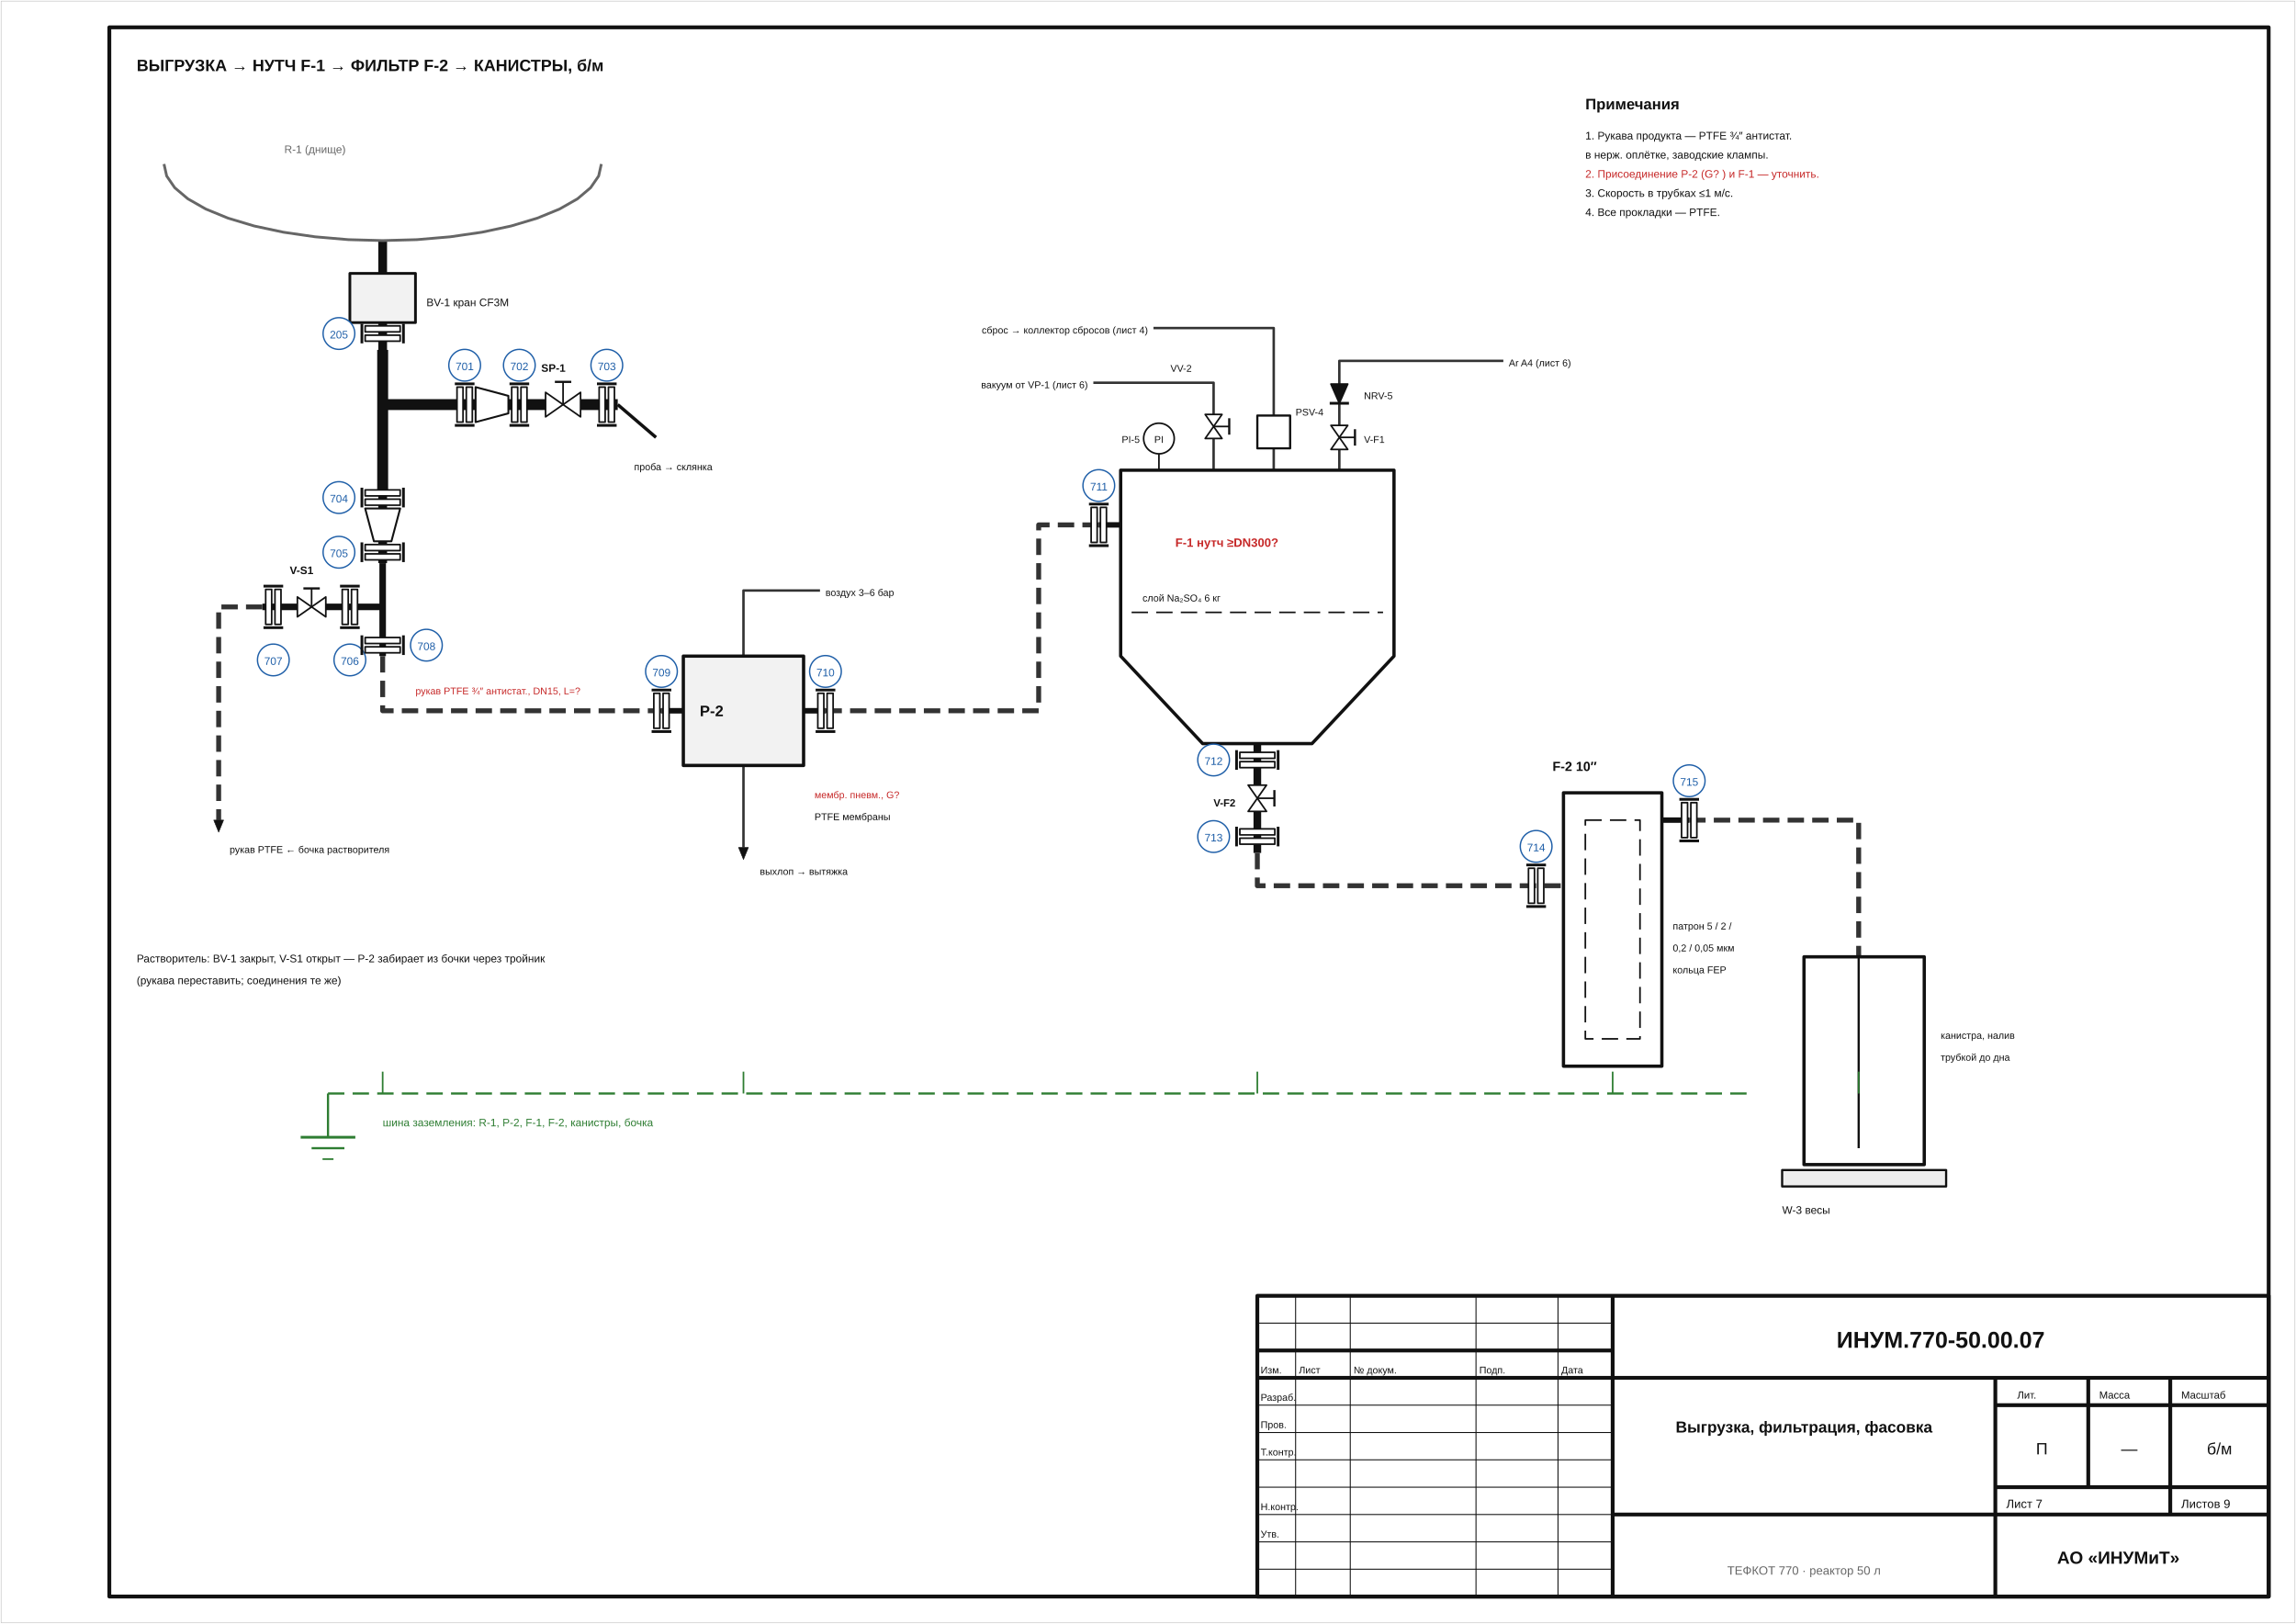
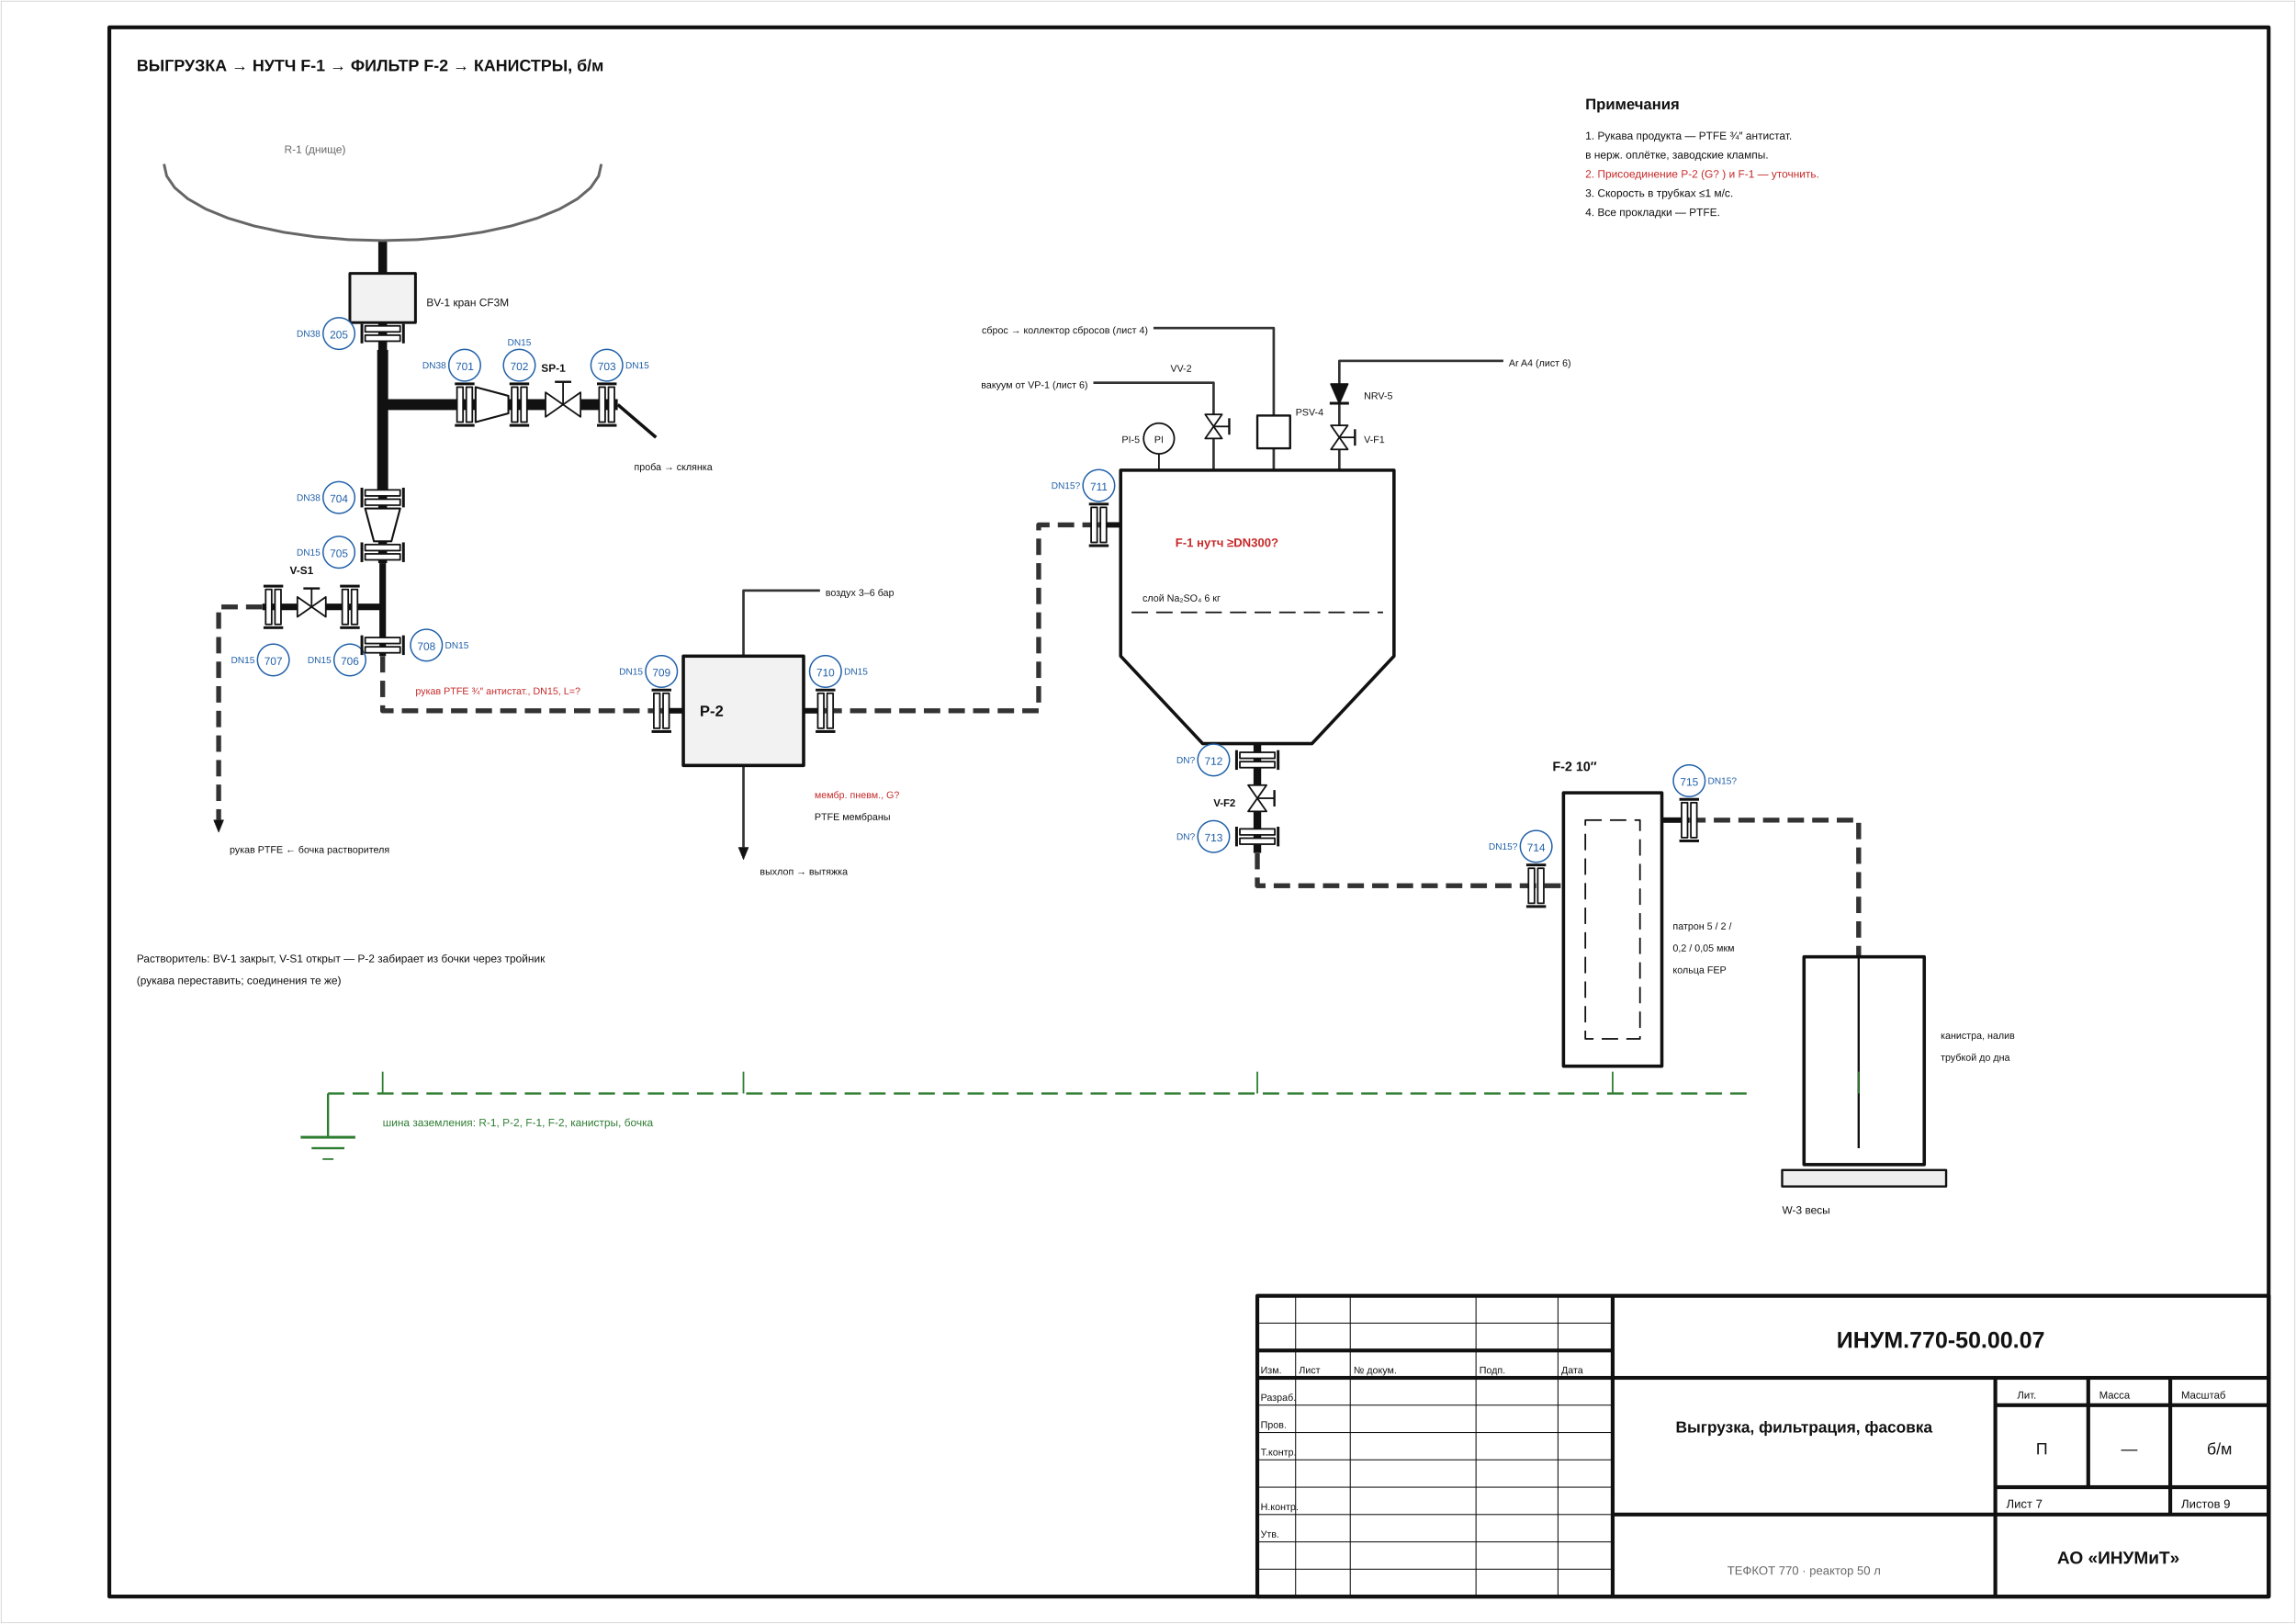
<svg xmlns="http://www.w3.org/2000/svg" viewBox="0 0 420.0 297.0" width="420.0mm" height="297.0mm" font-family="Arial, 'Liberation Sans', sans-serif">
  <rect width="100%" height="100%" fill="#fff" />
  <path d="M230.00,247.00 L295.00,247.00" fill="none" stroke="#111111" stroke-width="0.7" stroke-linejoin="round" />
  <path d="M230.00,252.00 L295.00,252.00" fill="none" stroke="#111111" stroke-width="0.7" stroke-linejoin="round" />
  <path d="M295.00,237.00 L295.00,292.00" fill="none" stroke="#111111" stroke-width="0.7" stroke-linejoin="round" />
  <path d="M295.00,252.00 L415.00,252.00" fill="none" stroke="#111111" stroke-width="0.7" stroke-linejoin="round" />
  <path d="M365.00,252.00 L365.00,292.00" fill="none" stroke="#111111" stroke-width="0.7" stroke-linejoin="round" />
  <path d="M295.00,277.00 L415.00,277.00" fill="none" stroke="#111111" stroke-width="0.7" stroke-linejoin="round" />
  <path d="M365.00,257.00 L415.00,257.00" fill="none" stroke="#111111" stroke-width="0.7" stroke-linejoin="round" />
  <path d="M365.00,272.00 L415.00,272.00" fill="none" stroke="#111111" stroke-width="0.7" stroke-linejoin="round" />
  <path d="M382.00,252.00 L382.00,272.00" fill="none" stroke="#111111" stroke-width="0.7" stroke-linejoin="round" />
  <path d="M397.00,252.00 L397.00,272.00" fill="none" stroke="#111111" stroke-width="0.7" stroke-linejoin="round" />
  <path d="M397.00,272.00 L397.00,277.00" fill="none" stroke="#111111" stroke-width="0.7" stroke-linejoin="round" />
  <path d="M70.00,44.00 L70.00,103.00" fill="none" stroke="#111111" stroke-width="1.6" stroke-linejoin="round" />
  <path d="M70.00,64.00 L70.00,90.00" fill="none" stroke="#111111" stroke-width="2.0" stroke-linejoin="round" />
  <path d="M70.00,74.00 L99.80,74.00" fill="none" stroke="#111111" stroke-width="2.0" stroke-linejoin="round" />
  <path d="M106.20,74.00 L113.00,74.00" fill="none" stroke="#111111" stroke-width="2.0" stroke-linejoin="round" />
  <path d="M70.00,103.00 L70.00,120.00" fill="none" stroke="#111111" stroke-width="1.2" stroke-linejoin="round" />
  <path d="M70.00,111.00 L59.60,111.00" fill="none" stroke="#111111" stroke-width="1.2" stroke-linejoin="round" />
  <path d="M54.40,111.00 L48.00,111.00" fill="none" stroke="#111111" stroke-width="1.2" stroke-linejoin="round" />
  <path d="M48.00,111.00 L40.00,111.00 L40.00,150.00" fill="none" stroke="#333333" stroke-width="0.9" stroke-dasharray="3 1.5" stroke-linejoin="round" />
  <path d="M70.00,120.00 L70.00,130.00 L121.00,130.00" fill="none" stroke="#333333" stroke-width="0.9" stroke-dasharray="3 1.5" stroke-linejoin="round" />
  <path d="M121.00,130.00 L125.00,130.00" fill="none" stroke="#111111" stroke-width="1.0" stroke-linejoin="round" />
  <path d="M147.00,130.00 L151.00,130.00" fill="none" stroke="#111111" stroke-width="1.0" stroke-linejoin="round" />
  <path d="M151.00,130.00 L190.00,130.00 L190.00,96.00 L201.00,96.00" fill="none" stroke="#333333" stroke-width="0.9" stroke-dasharray="3 1.5" stroke-linejoin="round" />
  <path d="M136.00,120.00 L136.00,108.00 L150.00,108.00" fill="none" stroke="#333333" stroke-width="0.45" stroke-linejoin="round" />
  <path d="M136.00,140.00 L136.00,155.00" fill="none" stroke="#333333" stroke-width="0.45" stroke-linejoin="round" />
  <path d="M201.00,96.00 L205.00,96.00" fill="none" stroke="#111111" stroke-width="1.0" stroke-linejoin="round" />
  <path d="M245.00,86.00 L245.00,82.20" fill="none" stroke="#333333" stroke-width="0.45" stroke-linejoin="round" />
  <path d="M245.00,77.80 L245.00,73.76" fill="none" stroke="#333333" stroke-width="0.45" stroke-linejoin="round" />
  <path d="M245.00,70.24 L245.00,66.00 L275.00,66.00" fill="none" stroke="#333333" stroke-width="0.45" stroke-linejoin="round" />
  <path d="M222.00,86.00 L222.00,80.20" fill="none" stroke="#333333" stroke-width="0.45" stroke-linejoin="round" />
  <path d="M222.00,75.80 L222.00,70.00 L200.00,70.00" fill="none" stroke="#333333" stroke-width="0.45" stroke-linejoin="round" />
  <path d="M233.00,86.00 L233.00,82.00" fill="none" stroke="#333333" stroke-width="0.45" stroke-linejoin="round" />
  <path d="M233.00,76.00 L233.00,60.00 L211.00,60.00" fill="none" stroke="#333333" stroke-width="0.45" stroke-linejoin="round" />
  <path d="M230.00,136.00 L230.00,143.60" fill="none" stroke="#111111" stroke-width="1.4" stroke-linejoin="round" />
  <path d="M230.00,148.40 L230.00,156.00" fill="none" stroke="#111111" stroke-width="1.4" stroke-linejoin="round" />
  <path d="M230.00,156.00 L230.00,162.00 L286.00,162.00" fill="none" stroke="#333333" stroke-width="0.9" stroke-dasharray="3 1.5" stroke-linejoin="round" />
  <path d="M304.00,150.00 L309.00,150.00" fill="none" stroke="#111111" stroke-width="1.0" stroke-linejoin="round" />
  <path d="M309.00,150.00 L340.00,150.00 L340.00,175.00" fill="none" stroke="#333333" stroke-width="0.9" stroke-dasharray="3 1.5" stroke-linejoin="round" />
  <path d="M0.20,0.20 L419.80,0.20 L419.80,296.80 L0.20,296.80 Z" fill="none" stroke="#bbbbbb" stroke-width="0.1" stroke-linejoin="round" />
  <path d="M20.00,5.00 L415.00,5.00 L415.00,292.00 L20.00,292.00 Z" fill="none" stroke="#111111" stroke-width="0.7" stroke-linejoin="round" />
  <path d="M230.00,237.00 L415.00,237.00 L415.00,292.00 L230.00,292.00 Z" fill="none" stroke="#111111" stroke-width="0.7" stroke-linejoin="round" />
  <path d="M230.00,242.00 L295.00,242.00" fill="none" stroke="#111111" stroke-width="0.18" stroke-linejoin="round" />
  <path d="M230.00,257.00 L295.00,257.00" fill="none" stroke="#111111" stroke-width="0.18" stroke-linejoin="round" />
  <path d="M230.00,262.00 L295.00,262.00" fill="none" stroke="#111111" stroke-width="0.18" stroke-linejoin="round" />
  <path d="M230.00,267.00 L295.00,267.00" fill="none" stroke="#111111" stroke-width="0.18" stroke-linejoin="round" />
  <path d="M230.00,272.00 L295.00,272.00" fill="none" stroke="#111111" stroke-width="0.18" stroke-linejoin="round" />
  <path d="M230.00,277.00 L295.00,277.00" fill="none" stroke="#111111" stroke-width="0.18" stroke-linejoin="round" />
  <path d="M230.00,282.00 L295.00,282.00" fill="none" stroke="#111111" stroke-width="0.18" stroke-linejoin="round" />
  <path d="M230.00,287.00 L295.00,287.00" fill="none" stroke="#111111" stroke-width="0.18" stroke-linejoin="round" />
  <path d="M237.00,237.00 L237.00,292.00" fill="none" stroke="#111111" stroke-width="0.18" stroke-linejoin="round" />
  <path d="M247.00,237.00 L247.00,292.00" fill="none" stroke="#111111" stroke-width="0.18" stroke-linejoin="round" />
  <path d="M270.00,237.00 L270.00,292.00" fill="none" stroke="#111111" stroke-width="0.18" stroke-linejoin="round" />
  <path d="M285.00,237.00 L285.00,292.00" fill="none" stroke="#111111" stroke-width="0.18" stroke-linejoin="round" />
  <text x="230.60" y="251.20" font-size="1.8" text-anchor="start" fill="#111111">Изм.</text>
  <text x="237.60" y="251.20" font-size="1.8" text-anchor="start" fill="#111111">Лист</text>
  <text x="247.60" y="251.20" font-size="1.8" text-anchor="start" fill="#111111">№ докум.</text>
  <text x="270.60" y="251.20" font-size="1.8" text-anchor="start" fill="#111111">Подп.</text>
  <text x="285.60" y="251.20" font-size="1.8" text-anchor="start" fill="#111111">Дата</text>
  <text x="230.60" y="256.20" font-size="1.8" text-anchor="start" fill="#111111">Разраб.</text>
  <text x="230.60" y="261.20" font-size="1.8" text-anchor="start" fill="#111111">Пров.</text>
  <text x="230.60" y="266.20" font-size="1.8" text-anchor="start" fill="#111111">Т.контр.</text>
  <text x="230.60" y="276.20" font-size="1.8" text-anchor="start" fill="#111111">Н.контр.</text>
  <text x="230.60" y="281.20" font-size="1.8" text-anchor="start" fill="#111111">Утв.</text>
  <text x="248.60" y="256.20" font-size="1.8" text-anchor="start" fill="#111111" />
  <text x="355.00" y="246.50" font-size="4.2" text-anchor="middle" fill="#111111" font-weight="bold">ИНУМ.770-50.00.07</text>
  <text x="330.00" y="262.00" font-size="2.9" text-anchor="middle" fill="#111111" font-weight="bold">Выгрузка, фильтрация, фасовка</text>
  <text x="369.00" y="255.80" font-size="1.9" text-anchor="start" fill="#111111">Лит.</text>
  <text x="384.00" y="255.80" font-size="1.9" text-anchor="start" fill="#111111">Масса</text>
  <text x="399.00" y="255.80" font-size="1.9" text-anchor="start" fill="#111111">Масштаб</text>
  <text x="373.50" y="266.00" font-size="3" text-anchor="middle" fill="#111111">П</text>
  <text x="389.50" y="266.00" font-size="3" text-anchor="middle" fill="#111111">—</text>
  <text x="406.00" y="266.00" font-size="3" text-anchor="middle" fill="#111111">б/м</text>
  <text x="367.00" y="275.80" font-size="2.2" text-anchor="start" fill="#111111">Лист 7</text>
  <text x="399.00" y="275.80" font-size="2.2" text-anchor="start" fill="#111111">Листов 9</text>
  <text x="387.50" y="286.00" font-size="3.2" text-anchor="middle" fill="#111111" font-weight="bold">АО «ИНУМиТ»</text>
  <text x="330.00" y="288.00" font-size="2.2" text-anchor="middle" fill="#666666">ТЕФКОТ 770 · реактор 50 л</text>
  <text x="25.00" y="13.00" font-size="3.0" text-anchor="start" fill="#111111" font-weight="bold">ВЫГРУЗКА → НУТЧ F-1 → ФИЛЬТР F-2 → КАНИСТРЫ, б/м</text>
  <path d="M30.00,30.00 L30.49,32.19 L31.96,34.33 L34.36,36.36 L37.64,38.23 L41.72,39.90 L46.49,41.33 L51.84,42.47 L57.64,43.31 L63.74,43.83 L70.00,44.00 L76.26,43.83 L82.36,43.31 L88.16,42.47 L93.51,41.33 L98.28,39.90 L102.36,38.23 L105.64,36.36 L108.04,34.33 L109.51,32.19 L110.00,30.00" fill="none" stroke="#666666" stroke-width="0.5" stroke-linejoin="round" />
  <text x="52.00" y="28.00" font-size="2.0" text-anchor="start" fill="#666666">R-1 (днище)</text>
  <path d="M64.00,50.00 L76.00,50.00 L76.00,59.00 L64.00,59.00 Z" fill="#f2f2f2" stroke="#111111" stroke-width="0.5" stroke-linejoin="round" />
  <text x="78.00" y="56.00" font-size="2.0" text-anchor="start" fill="#111111">BV-1 кран CF3M</text>
  <path d="M66.80,59.60 L73.20,59.60 L73.20,60.70 L66.80,60.70 Z" fill="#ffffff" stroke="#111111" stroke-width="0.3" stroke-linejoin="round" />
  <path d="M66.80,61.30 L73.20,61.30 L73.20,62.40 L66.80,62.40 Z" fill="#ffffff" stroke="#111111" stroke-width="0.3" stroke-linejoin="round" />
  <path d="M66.20,59.20 L66.20,62.80" fill="none" stroke="#111111" stroke-width="0.5" stroke-linejoin="round" />
  <path d="M73.80,59.20 L73.80,62.80" fill="none" stroke="#111111" stroke-width="0.5" stroke-linejoin="round" />
  <circle cx="62.00" cy="61.00" r="2.90" fill="#ffffff" stroke="#1f5fa8" stroke-width="0.25" />
  <text x="62.00" y="61.90" font-size="2.0" text-anchor="middle" fill="#1f5fa8">205</text>
  <path d="M83.60,70.80 L84.70,70.80 L84.70,77.20 L83.60,77.20 Z" fill="#ffffff" stroke="#111111" stroke-width="0.3" stroke-linejoin="round" />
  <path d="M85.30,70.80 L86.40,70.80 L86.40,77.20 L85.30,77.20 Z" fill="#ffffff" stroke="#111111" stroke-width="0.3" stroke-linejoin="round" />
  <path d="M83.20,70.20 L86.80,70.20" fill="none" stroke="#111111" stroke-width="0.5" stroke-linejoin="round" />
  <path d="M83.20,77.80 L86.80,77.80" fill="none" stroke="#111111" stroke-width="0.5" stroke-linejoin="round" />
  <circle cx="85.00" cy="66.80" r="2.90" fill="#ffffff" stroke="#1f5fa8" stroke-width="0.25" />
  <text x="85.00" y="67.70" font-size="2.0" text-anchor="middle" fill="#1f5fa8">701</text>
  <path d="M87.00,70.80 L87.00,77.20 L93.00,75.60 L93.00,72.40 Z" fill="#ffffff" stroke="#111111" stroke-width="0.35" stroke-linejoin="round" />
  <path d="M93.60,70.80 L94.70,70.80 L94.70,77.20 L93.60,77.20 Z" fill="#ffffff" stroke="#111111" stroke-width="0.3" stroke-linejoin="round" />
  <path d="M95.30,70.80 L96.40,70.80 L96.40,77.20 L95.30,77.20 Z" fill="#ffffff" stroke="#111111" stroke-width="0.3" stroke-linejoin="round" />
  <path d="M93.20,70.20 L96.80,70.20" fill="none" stroke="#111111" stroke-width="0.5" stroke-linejoin="round" />
  <path d="M93.20,77.80 L96.80,77.80" fill="none" stroke="#111111" stroke-width="0.5" stroke-linejoin="round" />
  <circle cx="95.00" cy="66.80" r="2.90" fill="#ffffff" stroke="#1f5fa8" stroke-width="0.25" />
  <text x="95.00" y="67.70" font-size="2.0" text-anchor="middle" fill="#1f5fa8">702</text>
  <path d="M99.80,71.76 L106.20,76.24 L106.20,71.76 L99.80,76.24 Z" fill="#ffffff" stroke="#111111" stroke-width="0.3" stroke-linejoin="round" />
  <path d="M103.00,74.00 L103.00,69.84" fill="none" stroke="#111111" stroke-width="0.3" stroke-linejoin="round" />
  <path d="M101.50,69.84 L104.50,69.84" fill="none" stroke="#111111" stroke-width="0.4" stroke-linejoin="round" />
  <text x="99.00" y="68.00" font-size="2.0" text-anchor="start" fill="#111111" font-weight="bold">SP-1</text>
  <path d="M109.60,70.80 L110.70,70.80 L110.70,77.20 L109.60,77.20 Z" fill="#ffffff" stroke="#111111" stroke-width="0.3" stroke-linejoin="round" />
  <path d="M111.30,70.80 L112.40,70.80 L112.40,77.20 L111.30,77.20 Z" fill="#ffffff" stroke="#111111" stroke-width="0.3" stroke-linejoin="round" />
  <path d="M109.20,70.20 L112.80,70.20" fill="none" stroke="#111111" stroke-width="0.5" stroke-linejoin="round" />
  <path d="M109.20,77.80 L112.80,77.80" fill="none" stroke="#111111" stroke-width="0.5" stroke-linejoin="round" />
  <circle cx="111.00" cy="66.80" r="2.90" fill="#ffffff" stroke="#1f5fa8" stroke-width="0.25" />
  <text x="111.00" y="67.70" font-size="2.0" text-anchor="middle" fill="#1f5fa8">703</text>
  <path d="M113.00,74.00 L120.00,80.00" fill="none" stroke="#111111" stroke-width="0.6" stroke-linejoin="round" />
  <text x="116.00" y="86.00" font-size="1.8" text-anchor="start" fill="#111111">проба → склянка</text>
  <path d="M66.80,89.60 L73.20,89.60 L73.20,90.70 L66.80,90.70 Z" fill="#ffffff" stroke="#111111" stroke-width="0.3" stroke-linejoin="round" />
  <path d="M66.80,91.30 L73.20,91.30 L73.20,92.40 L66.80,92.40 Z" fill="#ffffff" stroke="#111111" stroke-width="0.3" stroke-linejoin="round" />
  <path d="M66.20,89.20 L66.20,92.80" fill="none" stroke="#111111" stroke-width="0.5" stroke-linejoin="round" />
  <path d="M73.80,89.20 L73.80,92.80" fill="none" stroke="#111111" stroke-width="0.5" stroke-linejoin="round" />
  <circle cx="62.00" cy="91.00" r="2.90" fill="#ffffff" stroke="#1f5fa8" stroke-width="0.25" />
  <text x="62.00" y="91.90" font-size="2.0" text-anchor="middle" fill="#1f5fa8">704</text>
  <path d="M66.80,93.00 L73.20,93.00 L71.60,99.00 L68.40,99.00 Z" fill="#ffffff" stroke="#111111" stroke-width="0.35" stroke-linejoin="round" />
  <path d="M66.80,99.60 L73.20,99.60 L73.20,100.70 L66.80,100.70 Z" fill="#ffffff" stroke="#111111" stroke-width="0.3" stroke-linejoin="round" />
  <path d="M66.80,101.30 L73.20,101.30 L73.20,102.40 L66.80,102.40 Z" fill="#ffffff" stroke="#111111" stroke-width="0.3" stroke-linejoin="round" />
  <path d="M66.20,99.20 L66.20,102.80" fill="none" stroke="#111111" stroke-width="0.5" stroke-linejoin="round" />
  <path d="M73.80,99.20 L73.80,102.80" fill="none" stroke="#111111" stroke-width="0.5" stroke-linejoin="round" />
  <circle cx="62.00" cy="101.00" r="2.90" fill="#ffffff" stroke="#1f5fa8" stroke-width="0.25" />
  <text x="62.00" y="101.90" font-size="2.0" text-anchor="middle" fill="#1f5fa8">705</text>
  <path d="M62.60,107.80 L63.70,107.80 L63.70,114.20 L62.60,114.20 Z" fill="#ffffff" stroke="#111111" stroke-width="0.3" stroke-linejoin="round" />
  <path d="M64.30,107.80 L65.40,107.80 L65.40,114.20 L64.30,114.20 Z" fill="#ffffff" stroke="#111111" stroke-width="0.3" stroke-linejoin="round" />
  <path d="M62.20,107.20 L65.80,107.20" fill="none" stroke="#111111" stroke-width="0.5" stroke-linejoin="round" />
  <path d="M62.20,114.80 L65.80,114.80" fill="none" stroke="#111111" stroke-width="0.5" stroke-linejoin="round" />
  <circle cx="64.00" cy="120.70" r="2.90" fill="#ffffff" stroke="#1f5fa8" stroke-width="0.25" />
  <text x="64.00" y="121.60" font-size="2.0" text-anchor="middle" fill="#1f5fa8">706</text>
  <path d="M54.40,109.18 L59.60,112.82 L59.60,109.18 L54.40,112.82 Z" fill="#ffffff" stroke="#111111" stroke-width="0.3" stroke-linejoin="round" />
  <path d="M57.00,111.00 L57.00,107.62" fill="none" stroke="#111111" stroke-width="0.3" stroke-linejoin="round" />
  <path d="M55.50,107.62 L58.50,107.62" fill="none" stroke="#111111" stroke-width="0.4" stroke-linejoin="round" />
  <text x="53.00" y="105.00" font-size="2.0" text-anchor="start" fill="#111111" font-weight="bold">V-S1</text>
  <path d="M48.60,107.80 L49.70,107.80 L49.70,114.20 L48.60,114.20 Z" fill="#ffffff" stroke="#111111" stroke-width="0.3" stroke-linejoin="round" />
  <path d="M50.30,107.80 L51.40,107.80 L51.40,114.20 L50.30,114.20 Z" fill="#ffffff" stroke="#111111" stroke-width="0.3" stroke-linejoin="round" />
  <path d="M48.20,107.20 L51.80,107.20" fill="none" stroke="#111111" stroke-width="0.5" stroke-linejoin="round" />
  <path d="M48.20,114.80 L51.80,114.80" fill="none" stroke="#111111" stroke-width="0.5" stroke-linejoin="round" />
  <circle cx="50.00" cy="120.70" r="2.90" fill="#ffffff" stroke="#1f5fa8" stroke-width="0.25" />
  <text x="50.00" y="121.60" font-size="2.0" text-anchor="middle" fill="#1f5fa8">707</text>
  <path d="M40.00,152.20 L39.10,150.00 L40.90,150.00 Z" fill="#111111" stroke="#111111" stroke-width="0.1" stroke-linejoin="round" />
  <text x="42.00" y="156.00" font-size="1.8" text-anchor="start" fill="#111111">рукав PTFE ← бочка растворителя</text>
  <path d="M66.80,116.60 L73.20,116.60 L73.20,117.70 L66.80,117.70 Z" fill="#ffffff" stroke="#111111" stroke-width="0.3" stroke-linejoin="round" />
  <path d="M66.80,118.30 L73.20,118.30 L73.20,119.40 L66.80,119.40 Z" fill="#ffffff" stroke="#111111" stroke-width="0.3" stroke-linejoin="round" />
  <path d="M66.20,116.20 L66.20,119.80" fill="none" stroke="#111111" stroke-width="0.5" stroke-linejoin="round" />
  <path d="M73.80,116.20 L73.80,119.80" fill="none" stroke="#111111" stroke-width="0.5" stroke-linejoin="round" />
  <circle cx="78.00" cy="118.00" r="2.90" fill="#ffffff" stroke="#1f5fa8" stroke-width="0.25" />
  <text x="78.00" y="118.90" font-size="2.0" text-anchor="middle" fill="#1f5fa8">708</text>
  <text x="76.00" y="127.00" font-size="1.8" text-anchor="start" fill="#c62828">рукав PTFE ¾″ антистат., DN15, L=?</text>
  <path d="M119.60,126.80 L120.70,126.80 L120.70,133.20 L119.60,133.20 Z" fill="#ffffff" stroke="#111111" stroke-width="0.3" stroke-linejoin="round" />
  <path d="M121.30,126.80 L122.40,126.80 L122.40,133.20 L121.30,133.20 Z" fill="#ffffff" stroke="#111111" stroke-width="0.3" stroke-linejoin="round" />
  <path d="M119.20,126.20 L122.80,126.20" fill="none" stroke="#111111" stroke-width="0.5" stroke-linejoin="round" />
  <path d="M119.20,133.80 L122.80,133.80" fill="none" stroke="#111111" stroke-width="0.5" stroke-linejoin="round" />
  <circle cx="121.00" cy="122.80" r="2.90" fill="#ffffff" stroke="#1f5fa8" stroke-width="0.25" />
  <text x="121.00" y="123.70" font-size="2.0" text-anchor="middle" fill="#1f5fa8">709</text>
  <path d="M125.00,120.00 L147.00,120.00 L147.00,140.00 L125.00,140.00 Z" fill="#f2f2f2" stroke="#111111" stroke-width="0.6" stroke-linejoin="round" />
  <text x="128.00" y="131.00" font-size="2.8" text-anchor="start" fill="#111111" font-weight="bold">P-2</text>
  <text x="149.00" y="146.00" font-size="1.8" text-anchor="start" fill="#c62828">мембр. пневм., G?</text>
  <text x="149.00" y="150.00" font-size="1.8" text-anchor="start" fill="#111111">PTFE мембраны</text>
  <path d="M149.60,126.80 L150.70,126.80 L150.70,133.20 L149.60,133.20 Z" fill="#ffffff" stroke="#111111" stroke-width="0.3" stroke-linejoin="round" />
  <path d="M151.30,126.80 L152.40,126.80 L152.40,133.20 L151.30,133.20 Z" fill="#ffffff" stroke="#111111" stroke-width="0.3" stroke-linejoin="round" />
  <path d="M149.20,126.20 L152.80,126.20" fill="none" stroke="#111111" stroke-width="0.5" stroke-linejoin="round" />
  <path d="M149.20,133.80 L152.80,133.80" fill="none" stroke="#111111" stroke-width="0.5" stroke-linejoin="round" />
  <circle cx="151.00" cy="122.80" r="2.90" fill="#ffffff" stroke="#1f5fa8" stroke-width="0.25" />
  <text x="151.00" y="123.70" font-size="2.0" text-anchor="middle" fill="#1f5fa8">710</text>
  <text x="151.00" y="109.00" font-size="1.8" text-anchor="start" fill="#111111">воздух 3–6 бар</text>
  <path d="M136.00,157.20 L135.10,155.00 L136.90,155.00 Z" fill="#111111" stroke="#111111" stroke-width="0.1" stroke-linejoin="round" />
  <text x="139.00" y="160.00" font-size="1.8" text-anchor="start" fill="#111111">выхлоп → вытяжка</text>
  <path d="M199.60,92.80 L200.70,92.80 L200.70,99.20 L199.60,99.20 Z" fill="#ffffff" stroke="#111111" stroke-width="0.3" stroke-linejoin="round" />
  <path d="M201.30,92.80 L202.40,92.80 L202.40,99.20 L201.30,99.20 Z" fill="#ffffff" stroke="#111111" stroke-width="0.3" stroke-linejoin="round" />
  <path d="M199.20,92.20 L202.80,92.20" fill="none" stroke="#111111" stroke-width="0.5" stroke-linejoin="round" />
  <path d="M199.20,99.80 L202.80,99.80" fill="none" stroke="#111111" stroke-width="0.5" stroke-linejoin="round" />
  <circle cx="201.00" cy="88.80" r="2.90" fill="#ffffff" stroke="#1f5fa8" stroke-width="0.25" />
  <text x="201.00" y="89.70" font-size="2.0" text-anchor="middle" fill="#1f5fa8">711</text>
  <path d="M205.00,86.00 L255.00,86.00 L255.00,120.00 L240.00,136.00 L220.00,136.00 L205.00,120.00 Z" fill="#ffffff" stroke="#111111" stroke-width="0.6" stroke-linejoin="round" />
  <path d="M207.00,112.00 L253.00,112.00" fill="none" stroke="#111111" stroke-width="0.3" stroke-dasharray="3 1.5" stroke-linejoin="round" />
  <text x="209.00" y="110.00" font-size="1.8" text-anchor="start" fill="#111111">слой Na₂SO₄ 6 кг</text>
  <text x="215.00" y="100.00" font-size="2.2" text-anchor="start" fill="#c62828" font-weight="bold">F-1 нутч ≥DN300?</text>
  <text x="276.00" y="67.00" font-size="1.8" text-anchor="start" fill="#111111">Ar A4 (лист 6)</text>
  <path d="M243.46,77.80 L246.54,82.20 L243.46,82.20 L246.54,77.80 Z" fill="#ffffff" stroke="#111111" stroke-width="0.3" stroke-linejoin="round" />
  <path d="M245.00,80.00 L247.86,80.00" fill="none" stroke="#111111" stroke-width="0.3" stroke-linejoin="round" />
  <path d="M247.86,78.50 L247.86,81.50" fill="none" stroke="#111111" stroke-width="0.4" stroke-linejoin="round" />
  <text x="249.50" y="81.00" font-size="1.8" text-anchor="start" fill="#111111">V-F1</text>
  <path d="M245.00,73.76 L243.46,70.24 L246.54,70.24 Z" fill="#111111" stroke="#111111" stroke-width="0.3" stroke-linejoin="round" />
  <path d="M243.24,73.76 L246.76,73.76" fill="none" stroke="#111111" stroke-width="0.5" stroke-linejoin="round" />
  <text x="249.50" y="73.00" font-size="1.8" text-anchor="start" fill="#111111">NRV-5</text>
  <text x="199.00" y="71.00" font-size="1.8" text-anchor="end" fill="#111111">вакуум от VP-1 (лист 6)</text>
  <path d="M220.46,75.80 L223.54,80.20 L220.46,80.20 L223.54,75.80 Z" fill="#ffffff" stroke="#111111" stroke-width="0.3" stroke-linejoin="round" />
  <path d="M222.00,78.00 L224.86,78.00" fill="none" stroke="#111111" stroke-width="0.3" stroke-linejoin="round" />
  <path d="M224.86,76.50 L224.86,79.50" fill="none" stroke="#111111" stroke-width="0.4" stroke-linejoin="round" />
  <text x="218.00" y="68.00" font-size="1.8" text-anchor="end" fill="#111111">VV-2</text>
  <path d="M212.00,86.00 L212.00,83.00" fill="none" stroke="#111111" stroke-width="0.3" stroke-linejoin="round" />
  <circle cx="212.00" cy="80.20" r="2.80" fill="#ffffff" stroke="#111111" stroke-width="0.3" />
  <text x="212.00" y="81.00" font-size="1.8" text-anchor="middle" fill="#111111">PI</text>
  <text x="208.50" y="81.00" font-size="1.8" text-anchor="end" fill="#111111">PI-5</text>
  <path d="M230.00,76.00 L236.00,76.00 L236.00,82.00 L230.00,82.00 Z" fill="#ffffff" stroke="#111111" stroke-width="0.4" stroke-linejoin="round" />
  <text x="237.00" y="76.00" font-size="1.8" text-anchor="start" fill="#111111">PSV-4</text>
  <text x="210.00" y="61.00" font-size="1.8" text-anchor="end" fill="#111111">сброс → коллектор сбросов (лист 4)</text>
  <path d="M226.80,137.60 L233.20,137.60 L233.20,138.70 L226.80,138.70 Z" fill="#ffffff" stroke="#111111" stroke-width="0.3" stroke-linejoin="round" />
  <path d="M226.80,139.30 L233.20,139.30 L233.20,140.40 L226.80,140.40 Z" fill="#ffffff" stroke="#111111" stroke-width="0.3" stroke-linejoin="round" />
  <path d="M226.20,137.20 L226.20,140.80" fill="none" stroke="#111111" stroke-width="0.5" stroke-linejoin="round" />
  <path d="M233.80,137.20 L233.80,140.80" fill="none" stroke="#111111" stroke-width="0.5" stroke-linejoin="round" />
  <circle cx="222.00" cy="139.00" r="2.90" fill="#ffffff" stroke="#1f5fa8" stroke-width="0.25" />
  <text x="222.00" y="139.90" font-size="2.0" text-anchor="middle" fill="#1f5fa8">712</text>
  <path d="M228.32,143.60 L231.68,148.40 L228.32,148.40 L231.68,143.60 Z" fill="#ffffff" stroke="#111111" stroke-width="0.3" stroke-linejoin="round" />
  <path d="M230.00,146.00 L233.12,146.00" fill="none" stroke="#111111" stroke-width="0.3" stroke-linejoin="round" />
  <path d="M233.12,144.50 L233.12,147.50" fill="none" stroke="#111111" stroke-width="0.4" stroke-linejoin="round" />
  <text x="226.00" y="147.50" font-size="1.9" text-anchor="end" fill="#111111" font-weight="bold">V-F2</text>
  <path d="M226.80,151.60 L233.20,151.60 L233.20,152.70 L226.80,152.70 Z" fill="#ffffff" stroke="#111111" stroke-width="0.3" stroke-linejoin="round" />
  <path d="M226.80,153.30 L233.20,153.30 L233.20,154.40 L226.80,154.40 Z" fill="#ffffff" stroke="#111111" stroke-width="0.3" stroke-linejoin="round" />
  <path d="M226.20,151.20 L226.20,154.80" fill="none" stroke="#111111" stroke-width="0.5" stroke-linejoin="round" />
  <path d="M233.80,151.20 L233.80,154.80" fill="none" stroke="#111111" stroke-width="0.5" stroke-linejoin="round" />
  <circle cx="222.00" cy="153.00" r="2.90" fill="#ffffff" stroke="#1f5fa8" stroke-width="0.25" />
  <text x="222.00" y="153.90" font-size="2.0" text-anchor="middle" fill="#1f5fa8">713</text>
  <path d="M279.60,158.80 L280.70,158.80 L280.70,165.20 L279.60,165.20 Z" fill="#ffffff" stroke="#111111" stroke-width="0.3" stroke-linejoin="round" />
  <path d="M281.30,158.80 L282.40,158.80 L282.40,165.20 L281.30,165.20 Z" fill="#ffffff" stroke="#111111" stroke-width="0.3" stroke-linejoin="round" />
  <path d="M279.20,158.20 L282.80,158.20" fill="none" stroke="#111111" stroke-width="0.5" stroke-linejoin="round" />
  <path d="M279.20,165.80 L282.80,165.80" fill="none" stroke="#111111" stroke-width="0.5" stroke-linejoin="round" />
  <circle cx="281.00" cy="154.80" r="2.90" fill="#ffffff" stroke="#1f5fa8" stroke-width="0.25" />
  <text x="281.00" y="155.70" font-size="2.0" text-anchor="middle" fill="#1f5fa8">714</text>
  <path d="M286.00,145.00 L304.00,145.00 L304.00,195.00 L286.00,195.00 Z" fill="#ffffff" stroke="#111111" stroke-width="0.6" stroke-linejoin="round" />
  <path d="M290.00,150.00 L300.00,150.00 L300.00,190.00 L290.00,190.00 Z" fill="none" stroke="#111111" stroke-width="0.3" stroke-dasharray="3 1.5" stroke-linejoin="round" />
  <text x="284.00" y="141.00" font-size="2.4" text-anchor="start" fill="#111111" font-weight="bold">F-2 10″</text>
  <text x="306.00" y="170.00" font-size="1.8" text-anchor="start" fill="#111111">патрон 5 / 2 /</text>
  <text x="306.00" y="174.00" font-size="1.8" text-anchor="start" fill="#111111">0,2 / 0,05 мкм</text>
  <text x="306.00" y="178.00" font-size="1.8" text-anchor="start" fill="#111111">кольца FEP</text>
  <path d="M307.60,146.80 L308.70,146.80 L308.70,153.20 L307.60,153.20 Z" fill="#ffffff" stroke="#111111" stroke-width="0.3" stroke-linejoin="round" />
  <path d="M309.30,146.80 L310.40,146.80 L310.40,153.20 L309.30,153.20 Z" fill="#ffffff" stroke="#111111" stroke-width="0.3" stroke-linejoin="round" />
  <path d="M307.20,146.20 L310.80,146.20" fill="none" stroke="#111111" stroke-width="0.5" stroke-linejoin="round" />
  <path d="M307.20,153.80 L310.80,153.80" fill="none" stroke="#111111" stroke-width="0.5" stroke-linejoin="round" />
  <circle cx="309.00" cy="142.80" r="2.90" fill="#ffffff" stroke="#1f5fa8" stroke-width="0.25" />
  <text x="309.00" y="143.70" font-size="2.0" text-anchor="middle" fill="#1f5fa8">715</text>
  <path d="M330.00,175.00 L352.00,175.00 L352.00,213.00 L330.00,213.00 Z" fill="#ffffff" stroke="#111111" stroke-width="0.6" stroke-linejoin="round" />
  <path d="M340.00,175.00 L340.00,210.00" fill="none" stroke="#111111" stroke-width="0.4" stroke-linejoin="round" />
  <text x="355.00" y="190.00" font-size="1.8" text-anchor="start" fill="#111111">канистра, налив</text>
  <text x="355.00" y="194.00" font-size="1.8" text-anchor="start" fill="#111111">трубкой до дна</text>
  <path d="M326.00,214.00 L356.00,214.00 L356.00,217.00 L326.00,217.00 Z" fill="#eeeeee" stroke="#111111" stroke-width="0.4" stroke-linejoin="round" />
  <text x="326.00" y="222.00" font-size="2.0" text-anchor="start" fill="#111111">W-3 весы</text>
  <path d="M60.00,200.00 L320.00,200.00" fill="none" stroke="#2e7d32" stroke-width="0.4" stroke-dasharray="3 1.5" stroke-linejoin="round" />
  <path d="M70.00,200.00 L70.00,196.00" fill="none" stroke="#2e7d32" stroke-width="0.3" stroke-linejoin="round" />
  <path d="M136.00,200.00 L136.00,196.00" fill="none" stroke="#2e7d32" stroke-width="0.3" stroke-linejoin="round" />
  <path d="M230.00,200.00 L230.00,196.00" fill="none" stroke="#2e7d32" stroke-width="0.3" stroke-linejoin="round" />
  <path d="M295.00,200.00 L295.00,196.00" fill="none" stroke="#2e7d32" stroke-width="0.3" stroke-linejoin="round" />
  <path d="M340.00,200.00 L340.00,196.00" fill="none" stroke="#2e7d32" stroke-width="0.3" stroke-linejoin="round" />
  <path d="M60.00,200.00 L60.00,208.00" fill="none" stroke="#2e7d32" stroke-width="0.4" stroke-linejoin="round" />
  <path d="M55.00,208.00 L65.00,208.00" fill="none" stroke="#2e7d32" stroke-width="0.5" stroke-linejoin="round" />
  <path d="M57.00,210.00 L63.00,210.00" fill="none" stroke="#2e7d32" stroke-width="0.4" stroke-linejoin="round" />
  <path d="M59.00,212.00 L61.00,212.00" fill="none" stroke="#2e7d32" stroke-width="0.3" stroke-linejoin="round" />
  <text x="70.00" y="206.00" font-size="2.0" text-anchor="start" fill="#2e7d32">шина заземления: R-1, P-2, F-1, F-2, канистры, бочка</text>
  <text x="25.00" y="176.00" font-size="2.0" text-anchor="start" fill="#111111">Растворитель: BV-1 закрыт, V-S1 открыт — P-2 забирает из бочки через тройник</text>
  <text x="25.00" y="180.00" font-size="2.0" text-anchor="start" fill="#111111">(рукава переставить; соединения те же)</text>
  <text x="290.00" y="20.00" font-size="2.8" text-anchor="start" fill="#111111" font-weight="bold">Примечания</text>
  <text x="290.00" y="25.50" font-size="2.0" text-anchor="start" fill="#111111">1. Рукава продукта — PTFE ¾″ антистат.</text>
  <text x="290.00" y="29.00" font-size="2.0" text-anchor="start" fill="#111111">   в нерж. оплётке, заводские клампы.</text>
  <text x="290.00" y="32.50" font-size="2.0" text-anchor="start" fill="#c62828">2. Присоединение P-2 (G? ) и F-1 — уточнить.</text>
  <text x="290.00" y="36.00" font-size="2.0" text-anchor="start" fill="#111111">3. Скорость в трубках ≤1 м/с.</text>
  <text x="290.00" y="39.50" font-size="2.0" text-anchor="start" fill="#111111">4. Все прокладки — PTFE.</text>
+   <text x="58.60" y="61.60" font-size="1.7" text-anchor="end" fill="#1f5fa8">DN38</text>
+   <text x="81.60" y="67.40" font-size="1.7" text-anchor="end" fill="#1f5fa8">DN38</text>
+   <text x="95.00" y="63.20" font-size="1.7" text-anchor="middle" fill="#1f5fa8">DN15</text>
+   <text x="114.40" y="67.40" font-size="1.7" text-anchor="start" fill="#1f5fa8">DN15</text>
+   <text x="58.60" y="91.60" font-size="1.7" text-anchor="end" fill="#1f5fa8">DN38</text>
+   <text x="58.60" y="101.60" font-size="1.7" text-anchor="end" fill="#1f5fa8">DN15</text>
+   <text x="60.60" y="121.30" font-size="1.7" text-anchor="end" fill="#1f5fa8">DN15</text>
+   <text x="46.60" y="121.30" font-size="1.7" text-anchor="end" fill="#1f5fa8">DN15</text>
+   <text x="81.40" y="118.60" font-size="1.7" text-anchor="start" fill="#1f5fa8">DN15</text>
+   <text x="117.60" y="123.40" font-size="1.7" text-anchor="end" fill="#1f5fa8">DN15</text>
+   <text x="154.40" y="123.40" font-size="1.7" text-anchor="start" fill="#1f5fa8">DN15</text>
+   <text x="197.60" y="89.40" font-size="1.7" text-anchor="end" fill="#1f5fa8">DN15?</text>
+   <text x="218.60" y="139.60" font-size="1.7" text-anchor="end" fill="#1f5fa8">DN?</text>
+   <text x="218.60" y="153.60" font-size="1.7" text-anchor="end" fill="#1f5fa8">DN?</text>
+   <text x="277.60" y="155.40" font-size="1.7" text-anchor="end" fill="#1f5fa8">DN15?</text>
+   <text x="312.40" y="143.40" font-size="1.7" text-anchor="start" fill="#1f5fa8">DN15?</text>
</svg>
